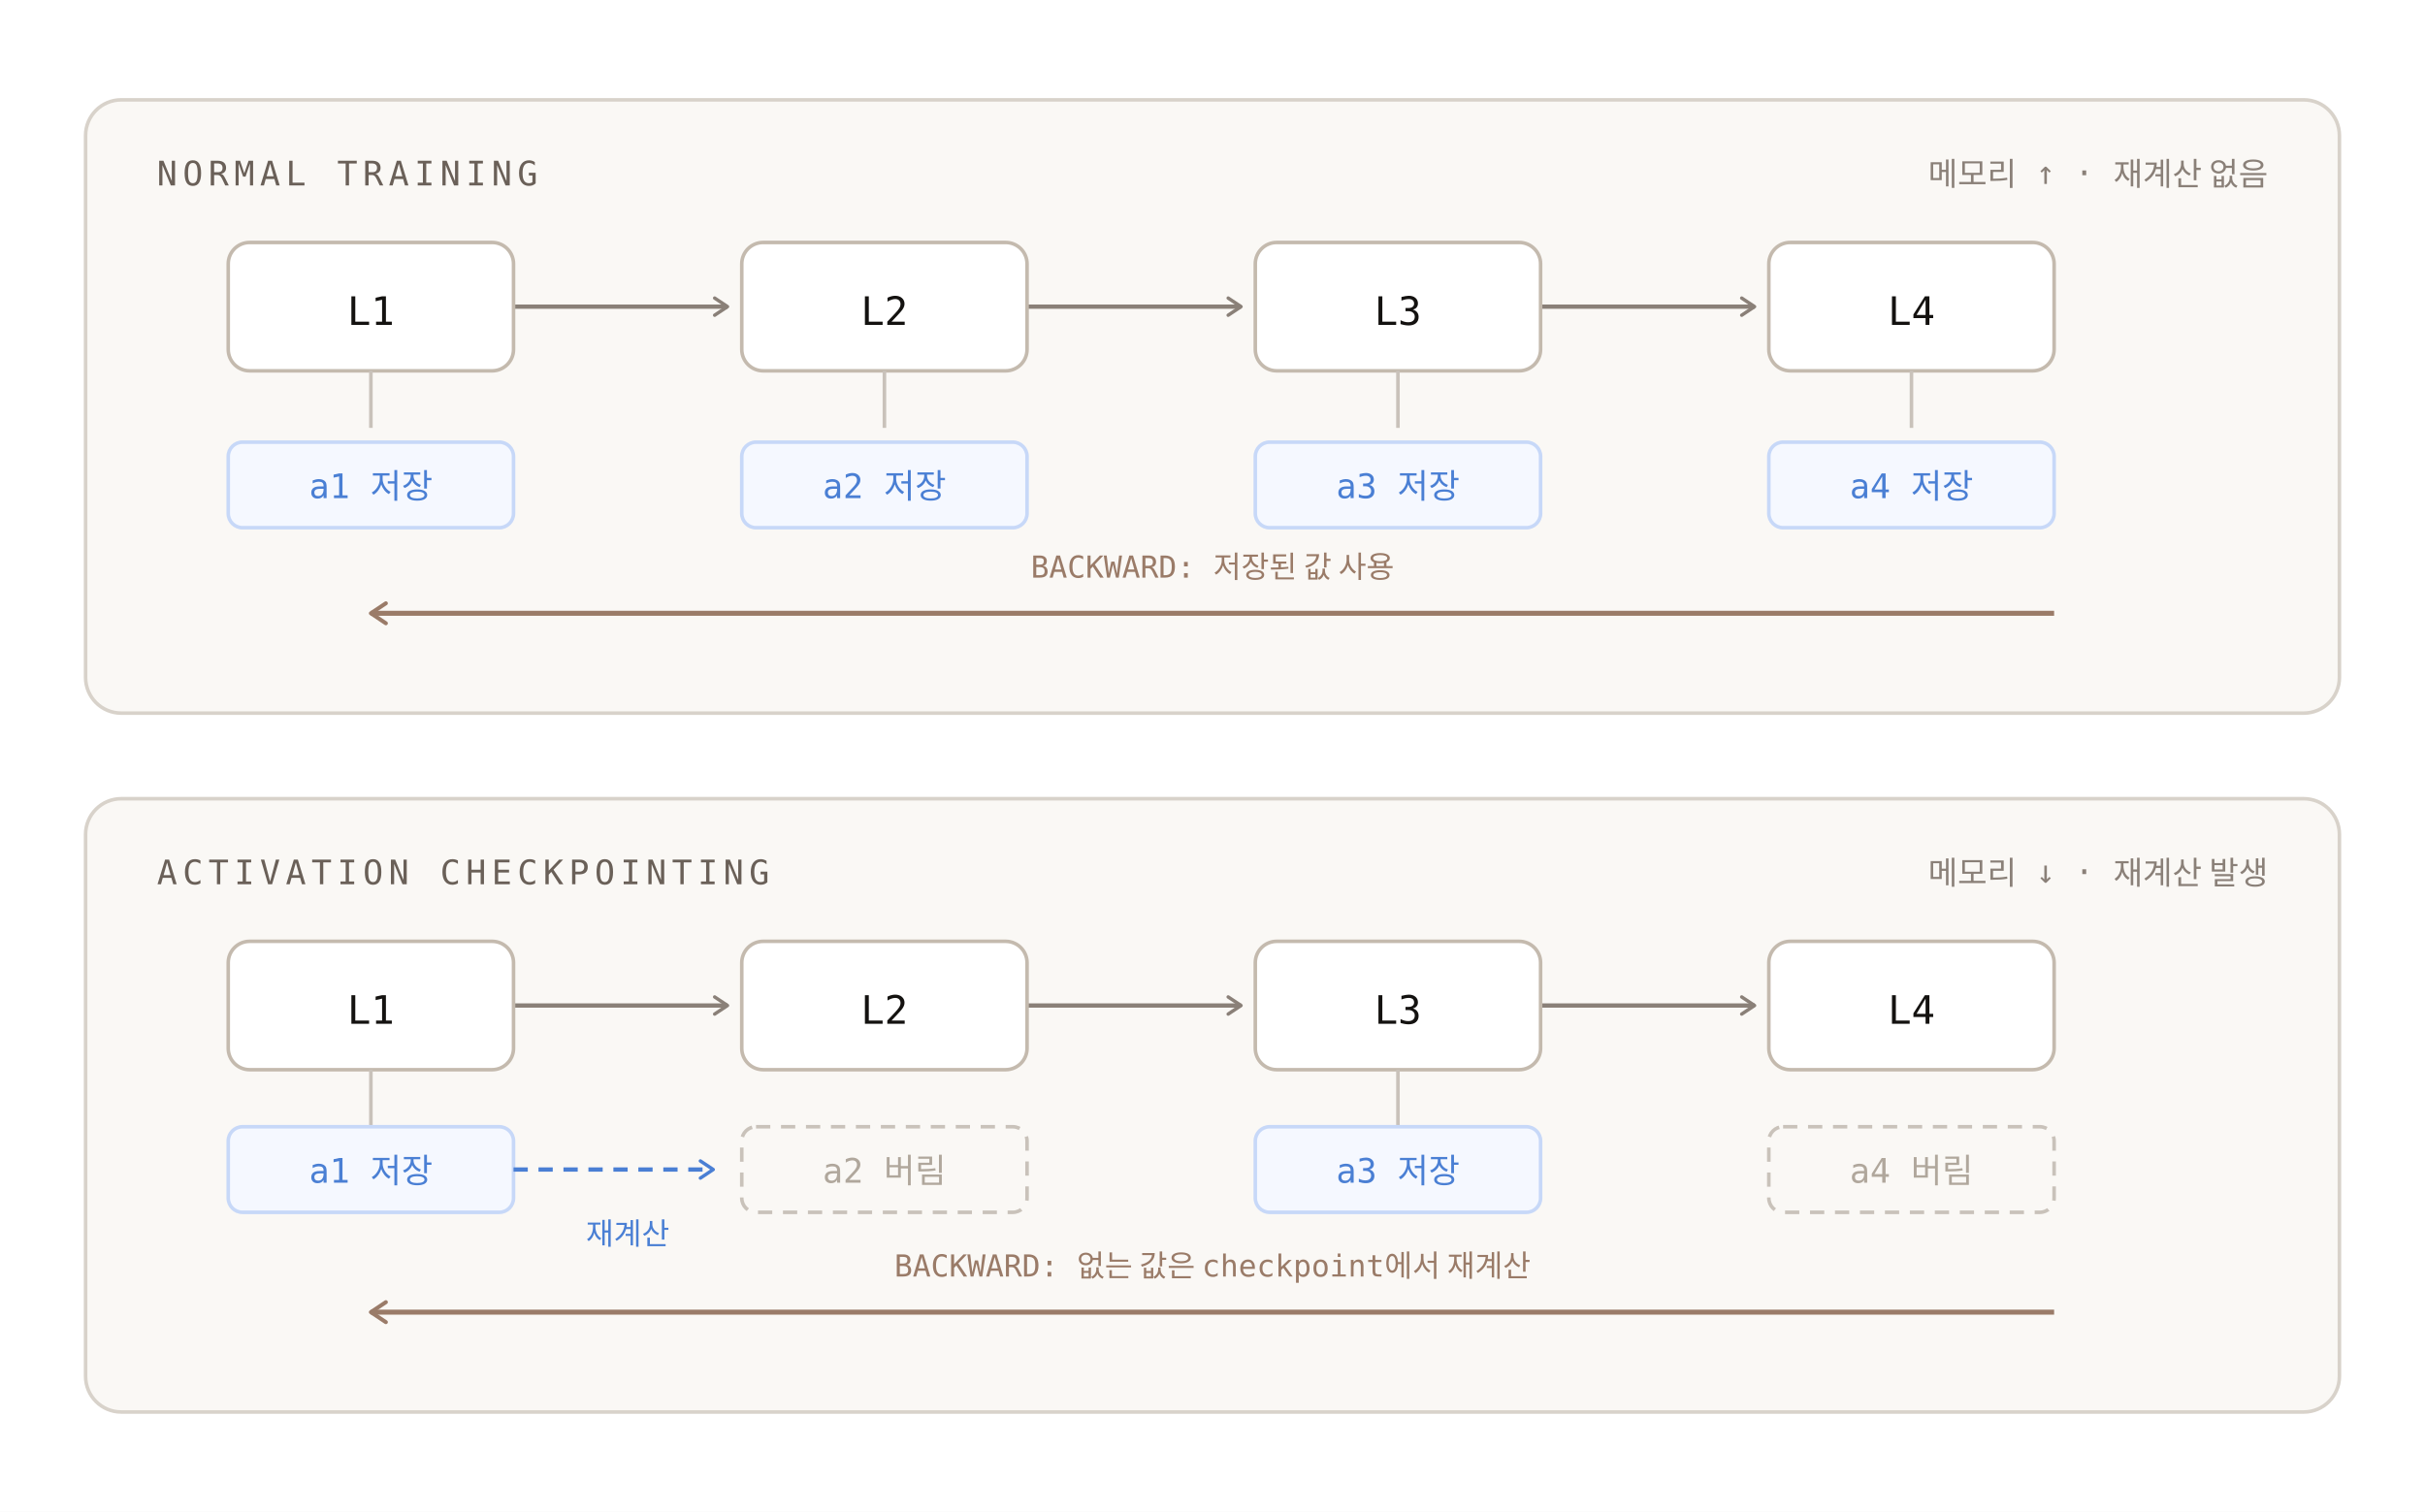
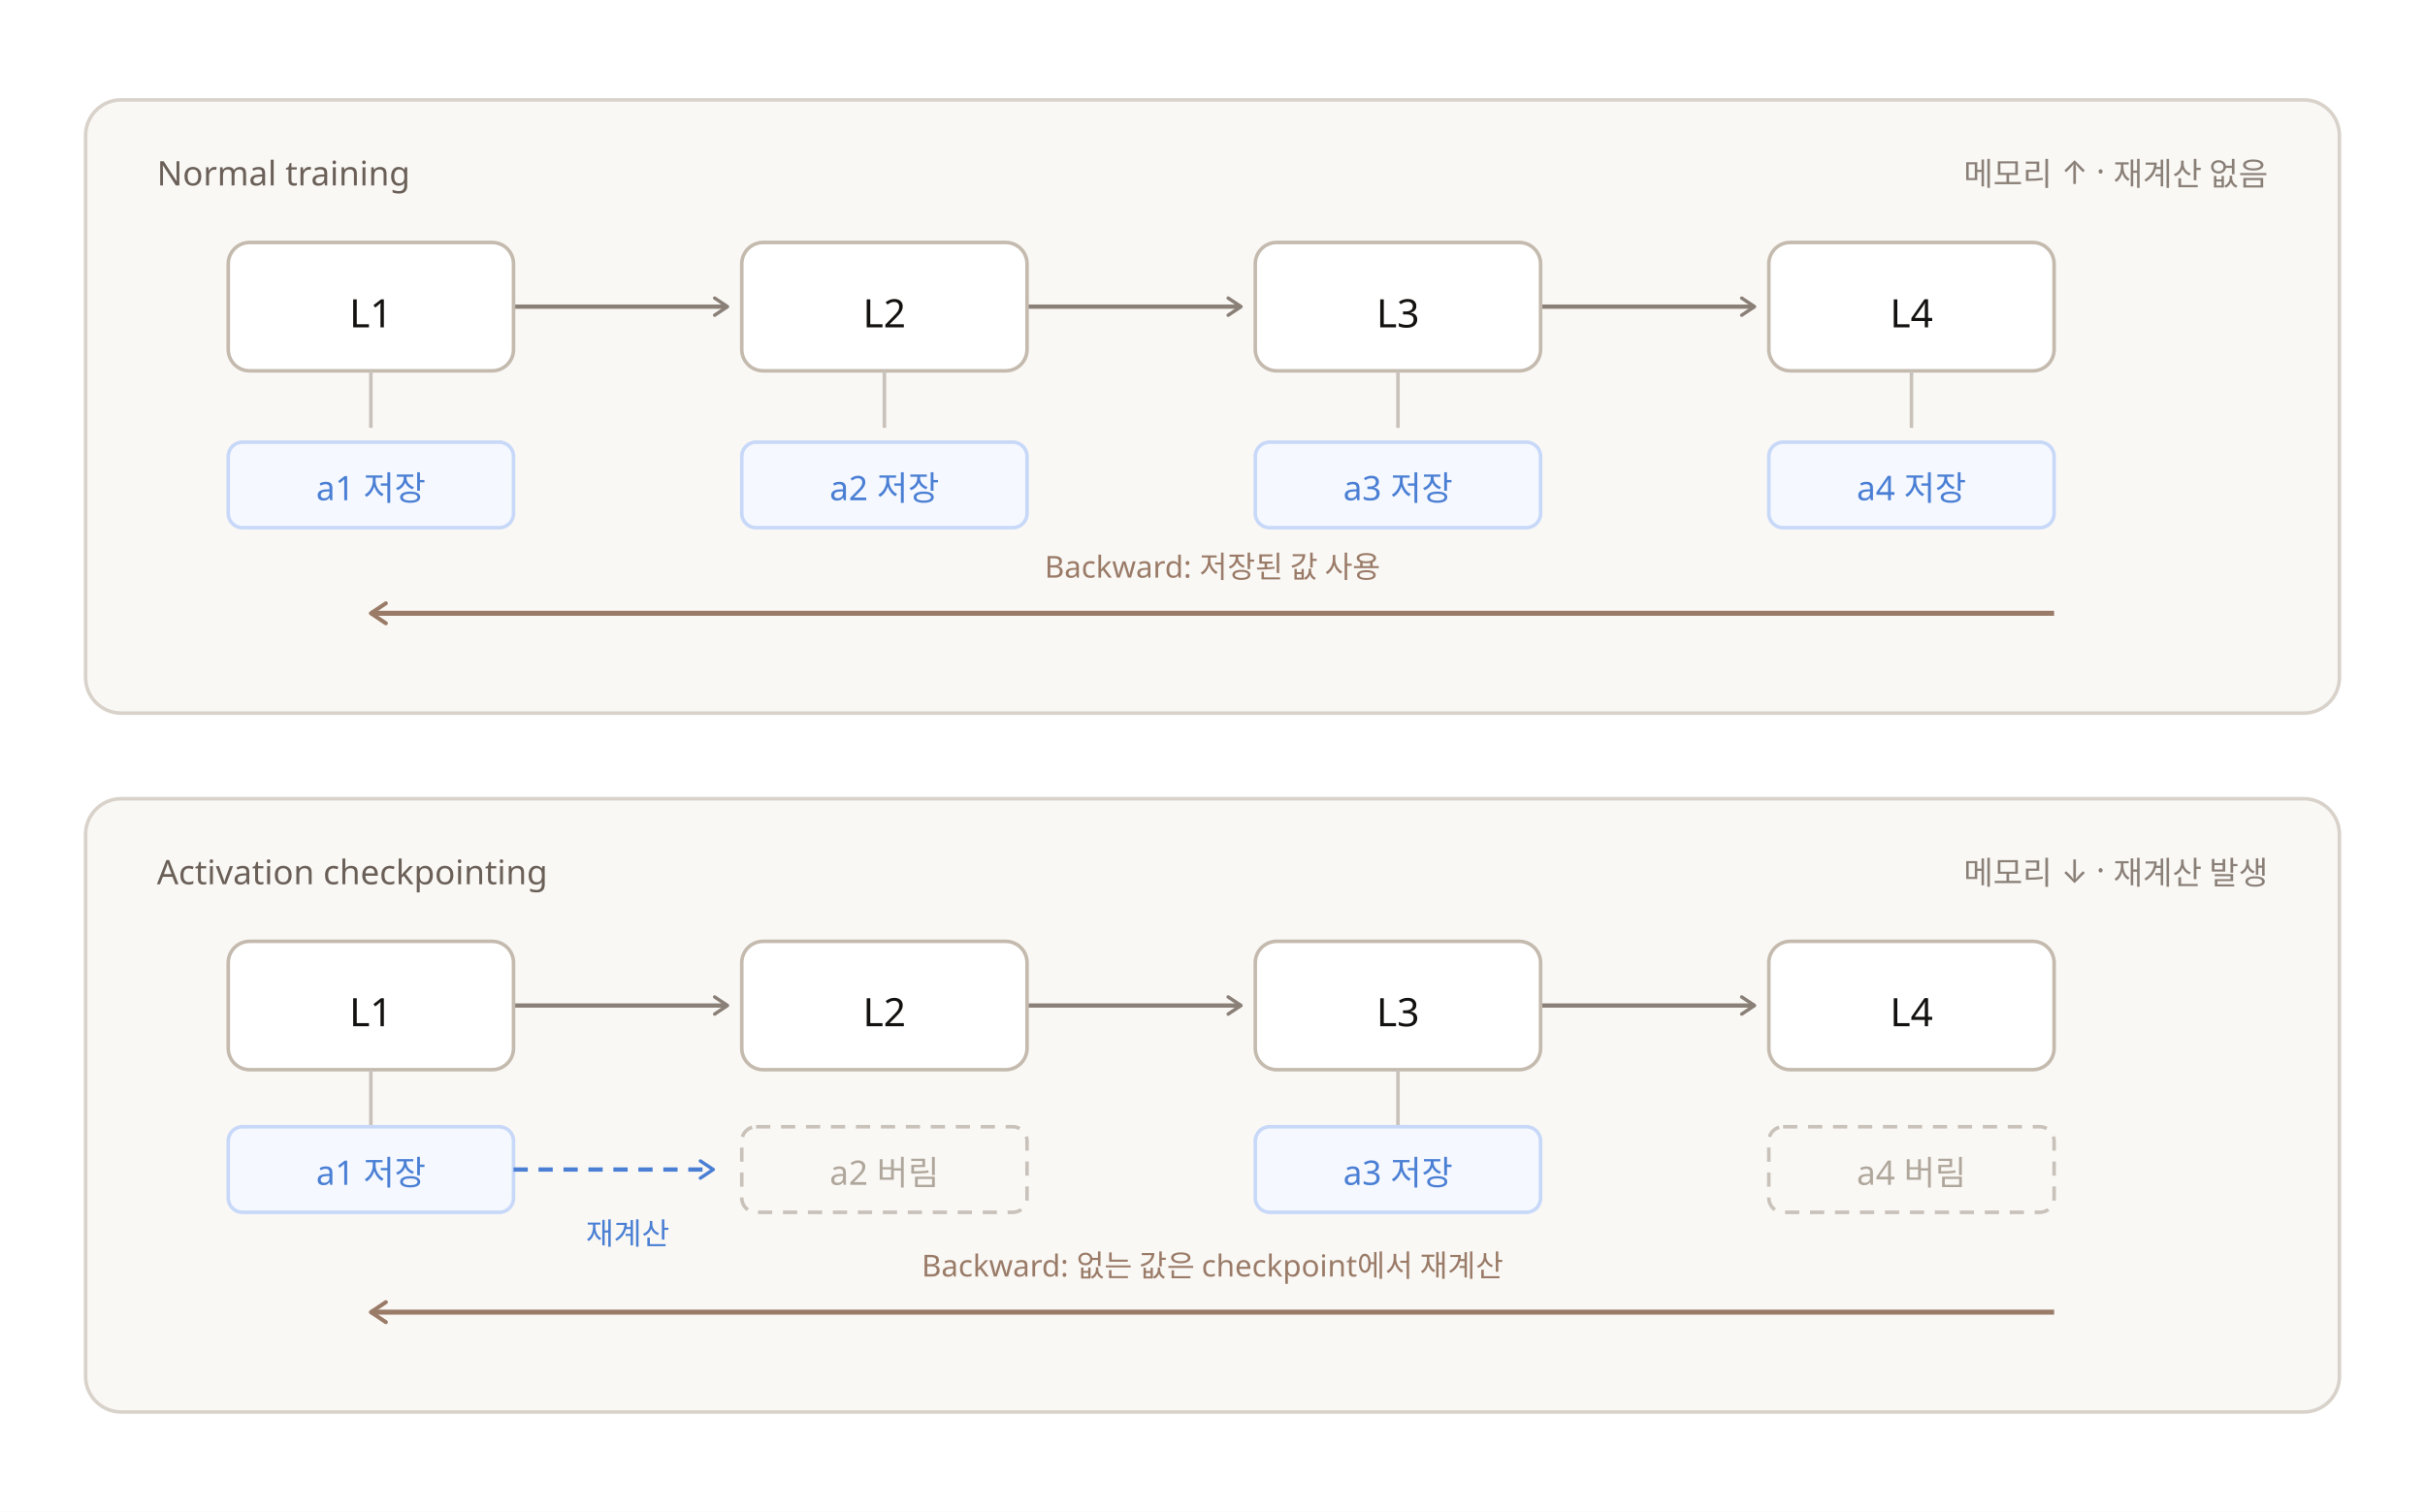
<svg xmlns="http://www.w3.org/2000/svg" viewBox="0 0 680 424" width="680" height="424" role="img" aria-labelledby="acp-light-title acp-light-desc">
  <defs>
    <marker id="acp-arr" viewBox="0 0 10 10" refX="8" refY="5" markerWidth="5" markerHeight="5" orient="auto-start-reverse">
      <path d="M2 1L8 5L2 9" fill="none" stroke="#8A8078" stroke-width="1.6" stroke-linecap="round" stroke-linejoin="round" />
    </marker>
    <marker id="acp-arr-warm" viewBox="0 0 10 10" refX="8" refY="5" markerWidth="5" markerHeight="5" orient="auto-start-reverse">
      <path d="M2 1L8 5L2 9" fill="none" stroke="#9A7B68" stroke-width="1.6" stroke-linecap="round" stroke-linejoin="round" />
    </marker>
    <marker id="acp-arr-blue" viewBox="0 0 10 10" refX="8" refY="5" markerWidth="5" markerHeight="5" orient="auto-start-reverse">
      <path d="M2 1L8 5L2 9" fill="none" stroke="#4A7FD4" stroke-width="1.6" stroke-linecap="round" stroke-linejoin="round" />
    </marker>
  </defs>
  <rect width="680" height="424" fill="#FFFFFF" />
  <rect x="24" y="28" width="632" height="172" rx="10" fill="#FAF8F5" stroke="#D8D2CA" stroke-width="1" />
-   <text x="44" y="52" font-family="'DM Mono', monospace" font-size="9.5" font-weight="500" letter-spacing="1.5" fill="#6A6058">NORMAL TRAINING</text>
-   <text x="636" y="52" font-family="'DM Mono', monospace" font-size="9" fill="#8A8078" text-anchor="end">메모리 ↑ · 재계산 없음</text>
+   <text x="44" y="52" font-family="'Pretendard', 'Apple SD Gothic Neo', 'Noto Sans KR', 'Segoe UI', system-ui, -apple-system, sans-serif" font-size="9.5" font-weight="500" fill="#6A6058">Normal training</text>
+   <text x="636" y="52" font-family="'Pretendard', 'Apple SD Gothic Neo', 'Noto Sans KR', 'Segoe UI', system-ui, -apple-system, sans-serif" font-size="9" fill="#8A8078" text-anchor="end">메모리 ↑ · 재계산 없음</text>
  <path d="M144 86 H204" fill="none" stroke="#8A8078" stroke-width="1.2" marker-end="url(#acp-arr)" />
  <path d="M288 86 H348" fill="none" stroke="#8A8078" stroke-width="1.2" marker-end="url(#acp-arr)" />
  <path d="M432 86 H492" fill="none" stroke="#8A8078" stroke-width="1.2" marker-end="url(#acp-arr)" />
  <rect x="64" y="68" width="80" height="36" rx="6" fill="#FFFFFF" stroke="#C4BAAE" stroke-width="1" />
-   <text x="104" y="88" font-family="'DM Mono', monospace" font-size="11" font-weight="500" fill="#141210" text-anchor="middle" dominant-baseline="middle">L1</text>
+   <text x="104" y="88" font-family="'Pretendard', 'Apple SD Gothic Neo', 'Noto Sans KR', 'Segoe UI', system-ui, -apple-system, sans-serif" font-size="11" font-weight="500" fill="#141210" text-anchor="middle" dominant-baseline="middle">L1</text>
  <rect x="208" y="68" width="80" height="36" rx="6" fill="#FFFFFF" stroke="#C4BAAE" stroke-width="1" />
-   <text x="248" y="88" font-family="'DM Mono', monospace" font-size="11" font-weight="500" fill="#141210" text-anchor="middle" dominant-baseline="middle">L2</text>
+   <text x="248" y="88" font-family="'Pretendard', 'Apple SD Gothic Neo', 'Noto Sans KR', 'Segoe UI', system-ui, -apple-system, sans-serif" font-size="11" font-weight="500" fill="#141210" text-anchor="middle" dominant-baseline="middle">L2</text>
  <rect x="352" y="68" width="80" height="36" rx="6" fill="#FFFFFF" stroke="#C4BAAE" stroke-width="1" />
-   <text x="392" y="88" font-family="'DM Mono', monospace" font-size="11" font-weight="500" fill="#141210" text-anchor="middle" dominant-baseline="middle">L3</text>
+   <text x="392" y="88" font-family="'Pretendard', 'Apple SD Gothic Neo', 'Noto Sans KR', 'Segoe UI', system-ui, -apple-system, sans-serif" font-size="11" font-weight="500" fill="#141210" text-anchor="middle" dominant-baseline="middle">L3</text>
  <rect x="496" y="68" width="80" height="36" rx="6" fill="#FFFFFF" stroke="#C4BAAE" stroke-width="1" />
-   <text x="536" y="88" font-family="'DM Mono', monospace" font-size="11" font-weight="500" fill="#141210" text-anchor="middle" dominant-baseline="middle">L4</text>
+   <text x="536" y="88" font-family="'Pretendard', 'Apple SD Gothic Neo', 'Noto Sans KR', 'Segoe UI', system-ui, -apple-system, sans-serif" font-size="11" font-weight="500" fill="#141210" text-anchor="middle" dominant-baseline="middle">L4</text>
  <line x1="104" y1="104" x2="104" y2="120" stroke="#C9C2BA" stroke-width="1" />
  <line x1="248" y1="104" x2="248" y2="120" stroke="#C9C2BA" stroke-width="1" />
  <line x1="392" y1="104" x2="392" y2="120" stroke="#C9C2BA" stroke-width="1" />
  <line x1="536" y1="104" x2="536" y2="120" stroke="#C9C2BA" stroke-width="1" />
  <rect x="64" y="124" width="80" height="24" rx="4" fill="#F5F8FF" stroke="#C7D8F8" stroke-width="1" />
-   <text x="104" y="137" font-family="'DM Mono', monospace" font-size="9.5" font-weight="500" fill="#4A7FD4" text-anchor="middle" dominant-baseline="middle">a1 저장</text>
+   <text x="104" y="137" font-family="'Pretendard', 'Apple SD Gothic Neo', 'Noto Sans KR', 'Segoe UI', system-ui, -apple-system, sans-serif" font-size="9.5" font-weight="500" fill="#4A7FD4" text-anchor="middle" dominant-baseline="middle">a1 저장</text>
  <rect x="208" y="124" width="80" height="24" rx="4" fill="#F5F8FF" stroke="#C7D8F8" stroke-width="1" />
-   <text x="248" y="137" font-family="'DM Mono', monospace" font-size="9.5" font-weight="500" fill="#4A7FD4" text-anchor="middle" dominant-baseline="middle">a2 저장</text>
+   <text x="248" y="137" font-family="'Pretendard', 'Apple SD Gothic Neo', 'Noto Sans KR', 'Segoe UI', system-ui, -apple-system, sans-serif" font-size="9.5" font-weight="500" fill="#4A7FD4" text-anchor="middle" dominant-baseline="middle">a2 저장</text>
  <rect x="352" y="124" width="80" height="24" rx="4" fill="#F5F8FF" stroke="#C7D8F8" stroke-width="1" />
-   <text x="392" y="137" font-family="'DM Mono', monospace" font-size="9.5" font-weight="500" fill="#4A7FD4" text-anchor="middle" dominant-baseline="middle">a3 저장</text>
+   <text x="392" y="137" font-family="'Pretendard', 'Apple SD Gothic Neo', 'Noto Sans KR', 'Segoe UI', system-ui, -apple-system, sans-serif" font-size="9.5" font-weight="500" fill="#4A7FD4" text-anchor="middle" dominant-baseline="middle">a3 저장</text>
  <rect x="496" y="124" width="80" height="24" rx="4" fill="#F5F8FF" stroke="#C7D8F8" stroke-width="1" />
-   <text x="536" y="137" font-family="'DM Mono', monospace" font-size="9.5" font-weight="500" fill="#4A7FD4" text-anchor="middle" dominant-baseline="middle">a4 저장</text>
+   <text x="536" y="137" font-family="'Pretendard', 'Apple SD Gothic Neo', 'Noto Sans KR', 'Segoe UI', system-ui, -apple-system, sans-serif" font-size="9.5" font-weight="500" fill="#4A7FD4" text-anchor="middle" dominant-baseline="middle">a4 저장</text>
  <path d="M576 172 H104" fill="none" stroke="#9A7B68" stroke-width="1.4" marker-end="url(#acp-arr-warm)" />
  <rect x="264" y="152" width="152" height="14" rx="2" fill="#FAF8F5" />
-   <text x="340" y="162" font-family="'DM Mono', monospace" font-size="8.5" fill="#9A7B68" text-anchor="middle">BACKWARD: 저장된 값 사용</text>
+   <text x="340" y="162" font-family="'Pretendard', 'Apple SD Gothic Neo', 'Noto Sans KR', 'Segoe UI', system-ui, -apple-system, sans-serif" font-size="8.5" fill="#9A7B68" text-anchor="middle">Backward: 저장된 값 사용</text>
  <rect x="24" y="224" width="632" height="172" rx="10" fill="#FAF8F5" stroke="#D8D2CA" stroke-width="1" />
-   <text x="44" y="248" font-family="'DM Mono', monospace" font-size="9.5" font-weight="500" letter-spacing="1.5" fill="#6A6058">ACTIVATION CHECKPOINTING</text>
-   <text x="636" y="248" font-family="'DM Mono', monospace" font-size="9" fill="#8A8078" text-anchor="end">메모리 ↓ · 재계산 발생</text>
+   <text x="44" y="248" font-family="'Pretendard', 'Apple SD Gothic Neo', 'Noto Sans KR', 'Segoe UI', system-ui, -apple-system, sans-serif" font-size="9.5" font-weight="500" fill="#6A6058">Activation checkpointing</text>
+   <text x="636" y="248" font-family="'Pretendard', 'Apple SD Gothic Neo', 'Noto Sans KR', 'Segoe UI', system-ui, -apple-system, sans-serif" font-size="9" fill="#8A8078" text-anchor="end">메모리 ↓ · 재계산 발생</text>
  <path d="M144 282 H204" fill="none" stroke="#8A8078" stroke-width="1.2" marker-end="url(#acp-arr)" />
  <path d="M288 282 H348" fill="none" stroke="#8A8078" stroke-width="1.2" marker-end="url(#acp-arr)" />
  <path d="M432 282 H492" fill="none" stroke="#8A8078" stroke-width="1.2" marker-end="url(#acp-arr)" />
  <rect x="64" y="264" width="80" height="36" rx="6" fill="#FFFFFF" stroke="#C4BAAE" stroke-width="1" />
-   <text x="104" y="284" font-family="'DM Mono', monospace" font-size="11" font-weight="500" fill="#141210" text-anchor="middle" dominant-baseline="middle">L1</text>
+   <text x="104" y="284" font-family="'Pretendard', 'Apple SD Gothic Neo', 'Noto Sans KR', 'Segoe UI', system-ui, -apple-system, sans-serif" font-size="11" font-weight="500" fill="#141210" text-anchor="middle" dominant-baseline="middle">L1</text>
  <rect x="208" y="264" width="80" height="36" rx="6" fill="#FFFFFF" stroke="#C4BAAE" stroke-width="1" />
-   <text x="248" y="284" font-family="'DM Mono', monospace" font-size="11" font-weight="500" fill="#141210" text-anchor="middle" dominant-baseline="middle">L2</text>
+   <text x="248" y="284" font-family="'Pretendard', 'Apple SD Gothic Neo', 'Noto Sans KR', 'Segoe UI', system-ui, -apple-system, sans-serif" font-size="11" font-weight="500" fill="#141210" text-anchor="middle" dominant-baseline="middle">L2</text>
  <rect x="352" y="264" width="80" height="36" rx="6" fill="#FFFFFF" stroke="#C4BAAE" stroke-width="1" />
-   <text x="392" y="284" font-family="'DM Mono', monospace" font-size="11" font-weight="500" fill="#141210" text-anchor="middle" dominant-baseline="middle">L3</text>
+   <text x="392" y="284" font-family="'Pretendard', 'Apple SD Gothic Neo', 'Noto Sans KR', 'Segoe UI', system-ui, -apple-system, sans-serif" font-size="11" font-weight="500" fill="#141210" text-anchor="middle" dominant-baseline="middle">L3</text>
  <rect x="496" y="264" width="80" height="36" rx="6" fill="#FFFFFF" stroke="#C4BAAE" stroke-width="1" />
-   <text x="536" y="284" font-family="'DM Mono', monospace" font-size="11" font-weight="500" fill="#141210" text-anchor="middle" dominant-baseline="middle">L4</text>
+   <text x="536" y="284" font-family="'Pretendard', 'Apple SD Gothic Neo', 'Noto Sans KR', 'Segoe UI', system-ui, -apple-system, sans-serif" font-size="11" font-weight="500" fill="#141210" text-anchor="middle" dominant-baseline="middle">L4</text>
  <line x1="104" y1="300" x2="104" y2="316" stroke="#C9C2BA" stroke-width="1" />
  <line x1="392" y1="300" x2="392" y2="316" stroke="#C9C2BA" stroke-width="1" />
  <rect x="64" y="316" width="80" height="24" rx="4" fill="#F5F8FF" stroke="#C7D8F8" stroke-width="1" />
-   <text x="104" y="329" font-family="'DM Mono', monospace" font-size="9.5" font-weight="500" fill="#4A7FD4" text-anchor="middle" dominant-baseline="middle">a1 저장</text>
+   <text x="104" y="329" font-family="'Pretendard', 'Apple SD Gothic Neo', 'Noto Sans KR', 'Segoe UI', system-ui, -apple-system, sans-serif" font-size="9.5" font-weight="500" fill="#4A7FD4" text-anchor="middle" dominant-baseline="middle">a1 저장</text>
  <rect x="208" y="316" width="80" height="24" rx="4" fill="none" stroke="#C9C2BA" stroke-width="1" stroke-dasharray="4,3" />
-   <text x="248" y="329" font-family="'DM Mono', monospace" font-size="9.5" fill="#B0A79C" text-anchor="middle" dominant-baseline="middle">a2 버림</text>
+   <text x="248" y="329" font-family="'Pretendard', 'Apple SD Gothic Neo', 'Noto Sans KR', 'Segoe UI', system-ui, -apple-system, sans-serif" font-size="9.5" fill="#B0A79C" text-anchor="middle" dominant-baseline="middle">a2 버림</text>
  <rect x="352" y="316" width="80" height="24" rx="4" fill="#F5F8FF" stroke="#C7D8F8" stroke-width="1" />
-   <text x="392" y="329" font-family="'DM Mono', monospace" font-size="9.5" font-weight="500" fill="#4A7FD4" text-anchor="middle" dominant-baseline="middle">a3 저장</text>
+   <text x="392" y="329" font-family="'Pretendard', 'Apple SD Gothic Neo', 'Noto Sans KR', 'Segoe UI', system-ui, -apple-system, sans-serif" font-size="9.5" font-weight="500" fill="#4A7FD4" text-anchor="middle" dominant-baseline="middle">a3 저장</text>
  <rect x="496" y="316" width="80" height="24" rx="4" fill="none" stroke="#C9C2BA" stroke-width="1" stroke-dasharray="4,3" />
-   <text x="536" y="329" font-family="'DM Mono', monospace" font-size="9.5" fill="#B0A79C" text-anchor="middle" dominant-baseline="middle">a4 버림</text>
+   <text x="536" y="329" font-family="'Pretendard', 'Apple SD Gothic Neo', 'Noto Sans KR', 'Segoe UI', system-ui, -apple-system, sans-serif" font-size="9.5" fill="#B0A79C" text-anchor="middle" dominant-baseline="middle">a4 버림</text>
  <path d="M144 328 H200" fill="none" stroke="#4A7FD4" stroke-width="1.2" stroke-dasharray="4,3" marker-end="url(#acp-arr-blue)" />
  <rect x="152" y="340" width="48" height="12" rx="2" fill="#FAF8F5" />
-   <text x="176" y="349" font-family="'DM Mono', monospace" font-size="8.5" fill="#4A7FD4" text-anchor="middle">재계산</text>
+   <text x="176" y="349" font-family="'Pretendard', 'Apple SD Gothic Neo', 'Noto Sans KR', 'Segoe UI', system-ui, -apple-system, sans-serif" font-size="8.5" fill="#4A7FD4" text-anchor="middle">재계산</text>
  <path d="M576 368 H104" fill="none" stroke="#9A7B68" stroke-width="1.4" marker-end="url(#acp-arr-warm)" />
  <rect x="228" y="348" width="224" height="14" rx="2" fill="#FAF8F5" />
-   <text x="340" y="358" font-family="'DM Mono', monospace" font-size="8.5" fill="#9A7B68" text-anchor="middle">BACKWARD: 없는 값은 checkpoint에서 재계산</text>
+   <text x="340" y="358" font-family="'Pretendard', 'Apple SD Gothic Neo', 'Noto Sans KR', 'Segoe UI', system-ui, -apple-system, sans-serif" font-size="8.5" fill="#9A7B68" text-anchor="middle">Backward: 없는 값은 checkpoint에서 재계산</text>
</svg>
